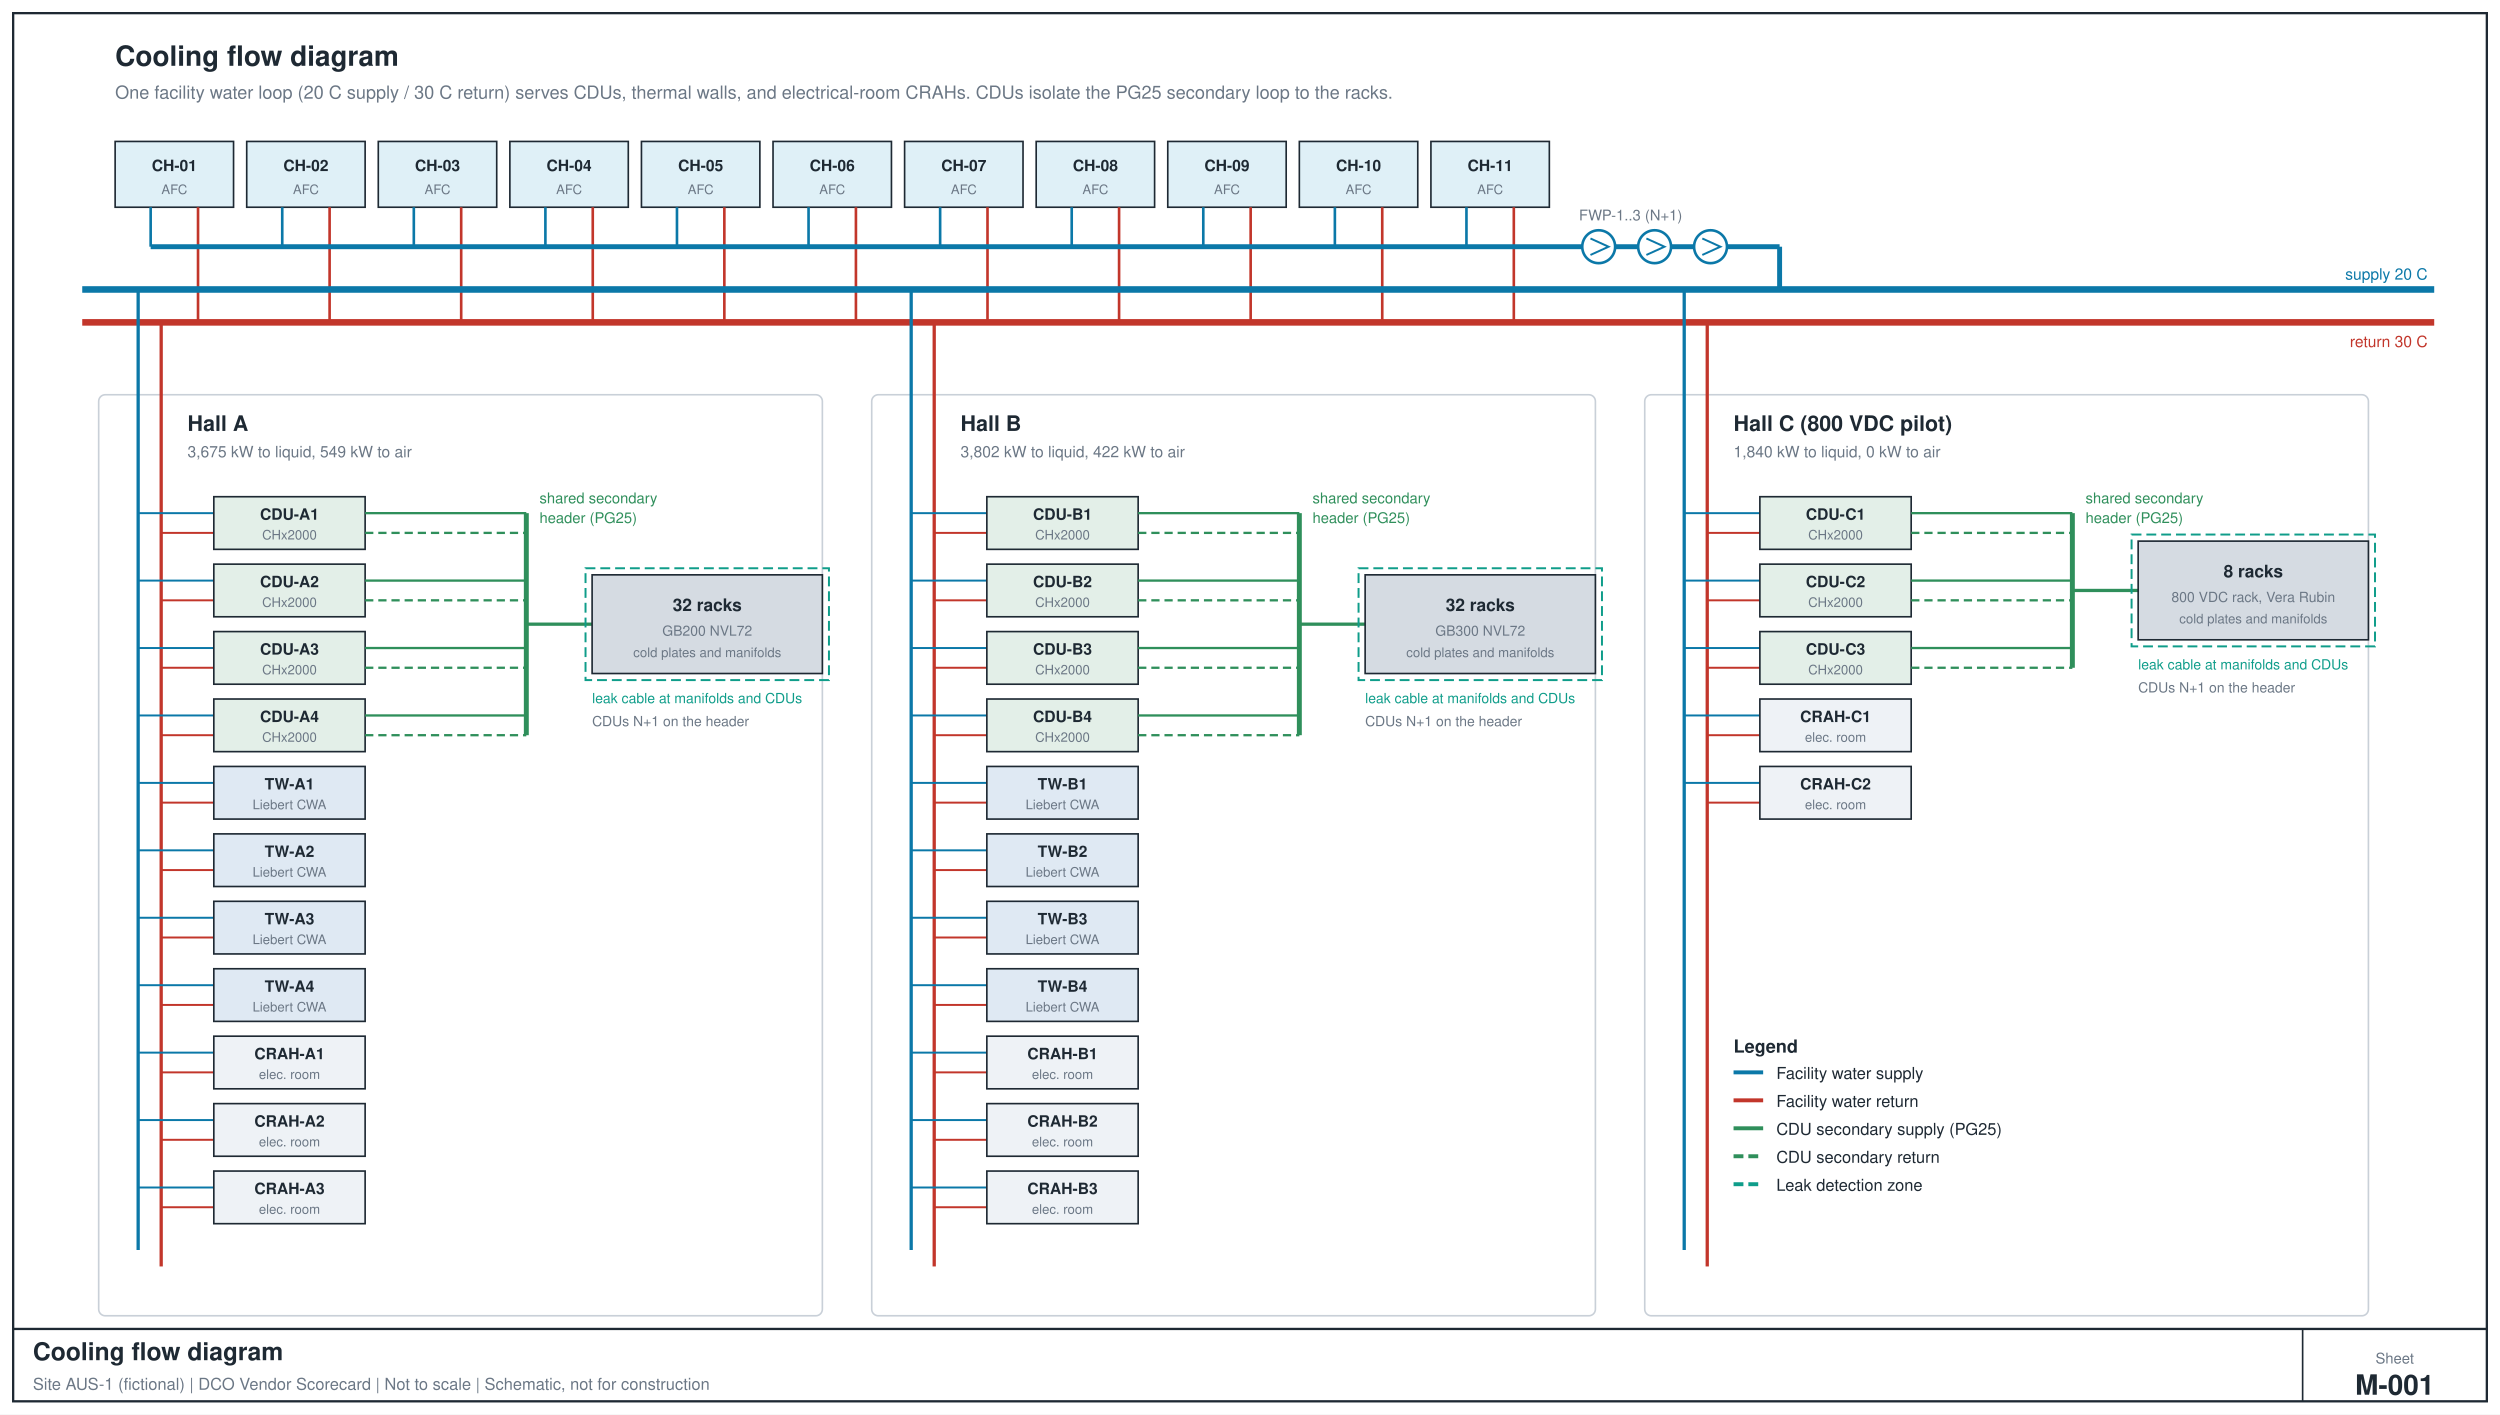
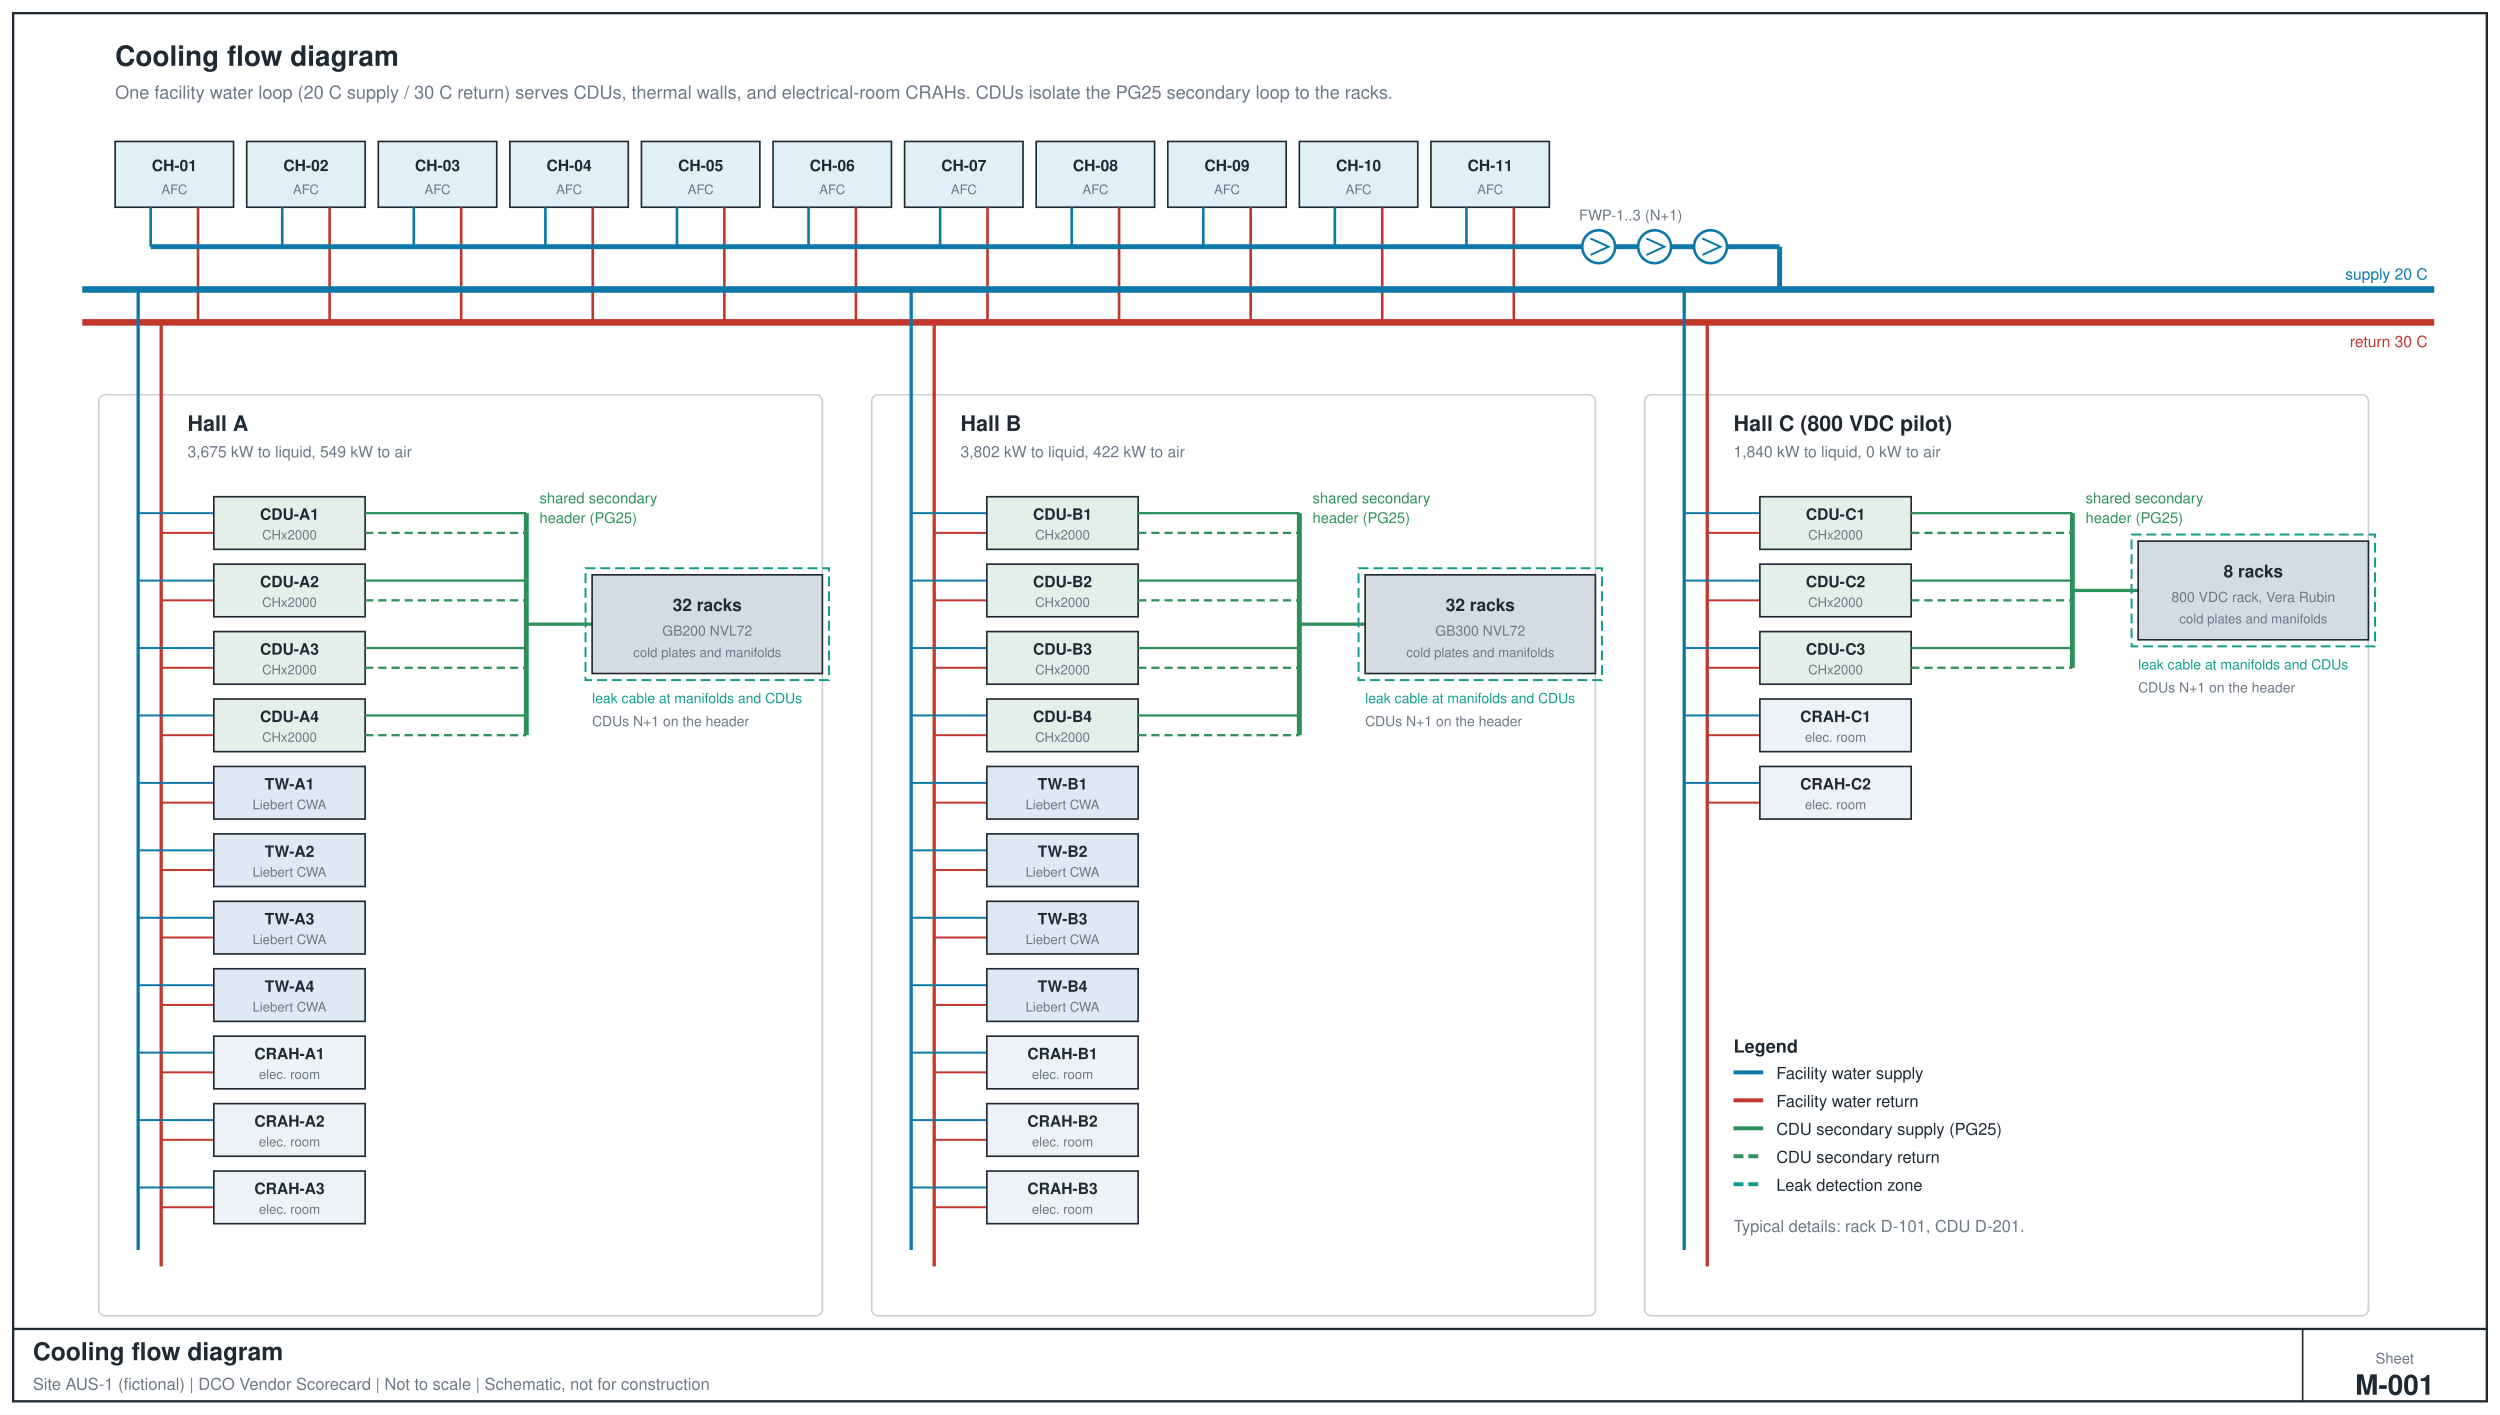
<svg xmlns="http://www.w3.org/2000/svg" width="1520" height="860" viewBox="0 0 1520 860">
  <rect width="100%" height="100%" fill="#ffffff" />
  <text x="70.0" y="40.0" font-family="Helvetica, Arial, sans-serif" font-size="17" text-anchor="start" fill="#1e2933" font-weight="bold">Cooling flow diagram</text>
  <text x="70.0" y="60.0" font-family="Helvetica, Arial, sans-serif" font-size="11" text-anchor="start" fill="#6b7785" font-weight="normal">One facility water loop (20 C supply / 30 C return) serves CDUs, thermal walls, and electrical-room CRAHs. CDUs isolate the PG25 secondary loop to the racks.</text>
  <rect x="70.0" y="86.0" width="72.0" height="40.0" rx="0" fill="#dff0f7" stroke="#1e2933" stroke-width="1.0" />
  <text x="106.0" y="104.0" font-family="Helvetica, Arial, sans-serif" font-size="9.5" text-anchor="middle" fill="#1e2933" font-weight="bold">CH-01</text>
  <text x="106.0" y="118.0" font-family="Helvetica, Arial, sans-serif" font-size="8" text-anchor="middle" fill="#6b7785" font-weight="normal">AFC</text>
  <line x1="91.6" y1="126.0" x2="91.6" y2="150.0" stroke="#0b78a8" stroke-width="1.6" />
  <line x1="120.4" y1="126.0" x2="120.4" y2="196.0" stroke="#c2362b" stroke-width="1.6" />
  <rect x="150.0" y="86.0" width="72.0" height="40.0" rx="0" fill="#dff0f7" stroke="#1e2933" stroke-width="1.0" />
  <text x="186.0" y="104.0" font-family="Helvetica, Arial, sans-serif" font-size="9.5" text-anchor="middle" fill="#1e2933" font-weight="bold">CH-02</text>
  <text x="186.0" y="118.0" font-family="Helvetica, Arial, sans-serif" font-size="8" text-anchor="middle" fill="#6b7785" font-weight="normal">AFC</text>
  <line x1="171.6" y1="126.0" x2="171.6" y2="150.0" stroke="#0b78a8" stroke-width="1.6" />
  <line x1="200.4" y1="126.0" x2="200.4" y2="196.0" stroke="#c2362b" stroke-width="1.6" />
  <rect x="230.0" y="86.0" width="72.0" height="40.0" rx="0" fill="#dff0f7" stroke="#1e2933" stroke-width="1.0" />
  <text x="266.0" y="104.0" font-family="Helvetica, Arial, sans-serif" font-size="9.5" text-anchor="middle" fill="#1e2933" font-weight="bold">CH-03</text>
  <text x="266.0" y="118.0" font-family="Helvetica, Arial, sans-serif" font-size="8" text-anchor="middle" fill="#6b7785" font-weight="normal">AFC</text>
  <line x1="251.6" y1="126.0" x2="251.6" y2="150.0" stroke="#0b78a8" stroke-width="1.6" />
  <line x1="280.4" y1="126.0" x2="280.4" y2="196.0" stroke="#c2362b" stroke-width="1.6" />
  <rect x="310.0" y="86.0" width="72.0" height="40.0" rx="0" fill="#dff0f7" stroke="#1e2933" stroke-width="1.0" />
  <text x="346.0" y="104.0" font-family="Helvetica, Arial, sans-serif" font-size="9.5" text-anchor="middle" fill="#1e2933" font-weight="bold">CH-04</text>
  <text x="346.0" y="118.0" font-family="Helvetica, Arial, sans-serif" font-size="8" text-anchor="middle" fill="#6b7785" font-weight="normal">AFC</text>
  <line x1="331.6" y1="126.0" x2="331.6" y2="150.0" stroke="#0b78a8" stroke-width="1.6" />
  <line x1="360.4" y1="126.0" x2="360.4" y2="196.0" stroke="#c2362b" stroke-width="1.6" />
  <rect x="390.0" y="86.0" width="72.0" height="40.0" rx="0" fill="#dff0f7" stroke="#1e2933" stroke-width="1.0" />
  <text x="426.0" y="104.0" font-family="Helvetica, Arial, sans-serif" font-size="9.5" text-anchor="middle" fill="#1e2933" font-weight="bold">CH-05</text>
  <text x="426.0" y="118.0" font-family="Helvetica, Arial, sans-serif" font-size="8" text-anchor="middle" fill="#6b7785" font-weight="normal">AFC</text>
  <line x1="411.6" y1="126.0" x2="411.6" y2="150.0" stroke="#0b78a8" stroke-width="1.6" />
  <line x1="440.4" y1="126.0" x2="440.4" y2="196.0" stroke="#c2362b" stroke-width="1.6" />
  <rect x="470.0" y="86.0" width="72.0" height="40.0" rx="0" fill="#dff0f7" stroke="#1e2933" stroke-width="1.0" />
  <text x="506.0" y="104.0" font-family="Helvetica, Arial, sans-serif" font-size="9.5" text-anchor="middle" fill="#1e2933" font-weight="bold">CH-06</text>
  <text x="506.0" y="118.0" font-family="Helvetica, Arial, sans-serif" font-size="8" text-anchor="middle" fill="#6b7785" font-weight="normal">AFC</text>
  <line x1="491.6" y1="126.0" x2="491.6" y2="150.0" stroke="#0b78a8" stroke-width="1.6" />
  <line x1="520.4" y1="126.0" x2="520.4" y2="196.0" stroke="#c2362b" stroke-width="1.6" />
  <rect x="550.0" y="86.0" width="72.0" height="40.0" rx="0" fill="#dff0f7" stroke="#1e2933" stroke-width="1.0" />
  <text x="586.0" y="104.0" font-family="Helvetica, Arial, sans-serif" font-size="9.5" text-anchor="middle" fill="#1e2933" font-weight="bold">CH-07</text>
  <text x="586.0" y="118.0" font-family="Helvetica, Arial, sans-serif" font-size="8" text-anchor="middle" fill="#6b7785" font-weight="normal">AFC</text>
  <line x1="571.6" y1="126.0" x2="571.6" y2="150.0" stroke="#0b78a8" stroke-width="1.6" />
  <line x1="600.4" y1="126.0" x2="600.4" y2="196.0" stroke="#c2362b" stroke-width="1.6" />
  <rect x="630.0" y="86.0" width="72.0" height="40.0" rx="0" fill="#dff0f7" stroke="#1e2933" stroke-width="1.0" />
  <text x="666.0" y="104.0" font-family="Helvetica, Arial, sans-serif" font-size="9.5" text-anchor="middle" fill="#1e2933" font-weight="bold">CH-08</text>
  <text x="666.0" y="118.0" font-family="Helvetica, Arial, sans-serif" font-size="8" text-anchor="middle" fill="#6b7785" font-weight="normal">AFC</text>
  <line x1="651.6" y1="126.0" x2="651.6" y2="150.0" stroke="#0b78a8" stroke-width="1.6" />
  <line x1="680.4" y1="126.0" x2="680.4" y2="196.0" stroke="#c2362b" stroke-width="1.6" />
  <rect x="710.0" y="86.0" width="72.0" height="40.0" rx="0" fill="#dff0f7" stroke="#1e2933" stroke-width="1.0" />
  <text x="746.0" y="104.0" font-family="Helvetica, Arial, sans-serif" font-size="9.5" text-anchor="middle" fill="#1e2933" font-weight="bold">CH-09</text>
  <text x="746.0" y="118.0" font-family="Helvetica, Arial, sans-serif" font-size="8" text-anchor="middle" fill="#6b7785" font-weight="normal">AFC</text>
  <line x1="731.6" y1="126.0" x2="731.6" y2="150.0" stroke="#0b78a8" stroke-width="1.6" />
  <line x1="760.4" y1="126.0" x2="760.4" y2="196.0" stroke="#c2362b" stroke-width="1.6" />
  <rect x="790.0" y="86.0" width="72.0" height="40.0" rx="0" fill="#dff0f7" stroke="#1e2933" stroke-width="1.0" />
  <text x="826.0" y="104.0" font-family="Helvetica, Arial, sans-serif" font-size="9.5" text-anchor="middle" fill="#1e2933" font-weight="bold">CH-10</text>
  <text x="826.0" y="118.0" font-family="Helvetica, Arial, sans-serif" font-size="8" text-anchor="middle" fill="#6b7785" font-weight="normal">AFC</text>
  <line x1="811.6" y1="126.0" x2="811.6" y2="150.0" stroke="#0b78a8" stroke-width="1.6" />
  <line x1="840.4" y1="126.0" x2="840.4" y2="196.0" stroke="#c2362b" stroke-width="1.6" />
  <rect x="870.0" y="86.0" width="72.0" height="40.0" rx="0" fill="#dff0f7" stroke="#1e2933" stroke-width="1.0" />
  <text x="906.0" y="104.0" font-family="Helvetica, Arial, sans-serif" font-size="9.5" text-anchor="middle" fill="#1e2933" font-weight="bold">CH-11</text>
  <text x="906.0" y="118.0" font-family="Helvetica, Arial, sans-serif" font-size="8" text-anchor="middle" fill="#6b7785" font-weight="normal">AFC</text>
  <line x1="891.6" y1="126.0" x2="891.6" y2="150.0" stroke="#0b78a8" stroke-width="1.6" />
  <line x1="920.4" y1="126.0" x2="920.4" y2="196.0" stroke="#c2362b" stroke-width="1.6" />
  <line x1="91.6" y1="150.0" x2="1082.0" y2="150.0" stroke="#0b78a8" stroke-width="3" />
  <circle cx="972.0" cy="150.0" r="10" fill="#ffffff" stroke="#0b78a8" stroke-width="1.6" />
  <polyline points="967.0,155.0 978.0,150.0 967.0,145.0" fill="none" stroke="#0b78a8" stroke-width="1.2" />
  <circle cx="1006.0" cy="150.0" r="10" fill="#ffffff" stroke="#0b78a8" stroke-width="1.6" />
  <polyline points="1001.0,155.0 1012.0,150.0 1001.0,145.0" fill="none" stroke="#0b78a8" stroke-width="1.2" />
  <circle cx="1040.0" cy="150.0" r="10" fill="#ffffff" stroke="#0b78a8" stroke-width="1.6" />
  <polyline points="1035.0,155.0 1046.0,150.0 1035.0,145.0" fill="none" stroke="#0b78a8" stroke-width="1.2" />
  <text x="960.0" y="134.0" font-family="Helvetica, Arial, sans-serif" font-size="9" text-anchor="start" fill="#6b7785" font-weight="normal">FWP-1..3 (N+1)</text>
  <line x1="1082.0" y1="150.0" x2="1082.0" y2="176.0" stroke="#0b78a8" stroke-width="3" />
  <line x1="50.0" y1="176.0" x2="1480.0" y2="176.0" stroke="#0b78a8" stroke-width="4" />
  <line x1="50.0" y1="196.0" x2="1480.0" y2="196.0" stroke="#c2362b" stroke-width="4" />
  <text x="1476.0" y="170.0" font-family="Helvetica, Arial, sans-serif" font-size="9.5" text-anchor="end" fill="#0b78a8" font-weight="normal">supply 20 C</text>
  <text x="1476.0" y="211.0" font-family="Helvetica, Arial, sans-serif" font-size="9.5" text-anchor="end" fill="#c2362b" font-weight="normal">return 30 C</text>
  <rect x="60.0" y="240.0" width="440.0" height="560.0" rx="4" fill="none" stroke="#c9d0d8" stroke-width="1.0" />
  <text x="114.0" y="262.0" font-family="Helvetica, Arial, sans-serif" font-size="13" text-anchor="start" fill="#1e2933" font-weight="bold">Hall A</text>
  <text x="114.0" y="278.0" font-family="Helvetica, Arial, sans-serif" font-size="9.5" text-anchor="start" fill="#6b7785" font-weight="normal">3,675 kW to liquid, 549 kW to air</text>
  <line x1="84.0" y1="176.0" x2="84.0" y2="760.0" stroke="#0b78a8" stroke-width="2" />
  <line x1="98.0" y1="196.0" x2="98.0" y2="770.0" stroke="#c2362b" stroke-width="2" />
  <line x1="84.0" y1="312.0" x2="130.0" y2="312.0" stroke="#0b78a8" stroke-width="1.2" />
  <line x1="98.0" y1="324.0" x2="130.0" y2="324.0" stroke="#c2362b" stroke-width="1.2" />
  <rect x="130.0" y="302.0" width="92.0" height="32.0" rx="0" fill="#e3efe8" stroke="#1e2933" stroke-width="1.0" />
  <text x="176.0" y="316.0" font-family="Helvetica, Arial, sans-serif" font-size="9.5" text-anchor="middle" fill="#1e2933" font-weight="bold">CDU-A1</text>
  <text x="176.0" y="328.0" font-family="Helvetica, Arial, sans-serif" font-size="8" text-anchor="middle" fill="#6b7785" font-weight="normal">CHx2000</text>
  <line x1="222.0" y1="312.0" x2="320.0" y2="312.0" stroke="#2f8f5b" stroke-width="1.4" />
  <line x1="222.0" y1="324.0" x2="320.0" y2="324.0" stroke="#2f8f5b" stroke-width="1.4" stroke-dasharray="5 3" />
  <line x1="84.0" y1="353.0" x2="130.0" y2="353.0" stroke="#0b78a8" stroke-width="1.2" />
  <line x1="98.0" y1="365.0" x2="130.0" y2="365.0" stroke="#c2362b" stroke-width="1.2" />
  <rect x="130.0" y="343.0" width="92.0" height="32.0" rx="0" fill="#e3efe8" stroke="#1e2933" stroke-width="1.0" />
  <text x="176.0" y="357.0" font-family="Helvetica, Arial, sans-serif" font-size="9.5" text-anchor="middle" fill="#1e2933" font-weight="bold">CDU-A2</text>
  <text x="176.0" y="369.0" font-family="Helvetica, Arial, sans-serif" font-size="8" text-anchor="middle" fill="#6b7785" font-weight="normal">CHx2000</text>
  <line x1="222.0" y1="353.0" x2="320.0" y2="353.0" stroke="#2f8f5b" stroke-width="1.4" />
  <line x1="222.0" y1="365.0" x2="320.0" y2="365.0" stroke="#2f8f5b" stroke-width="1.4" stroke-dasharray="5 3" />
  <line x1="84.0" y1="394.0" x2="130.0" y2="394.0" stroke="#0b78a8" stroke-width="1.2" />
  <line x1="98.0" y1="406.0" x2="130.0" y2="406.0" stroke="#c2362b" stroke-width="1.2" />
  <rect x="130.0" y="384.0" width="92.0" height="32.0" rx="0" fill="#e3efe8" stroke="#1e2933" stroke-width="1.0" />
  <text x="176.0" y="398.0" font-family="Helvetica, Arial, sans-serif" font-size="9.5" text-anchor="middle" fill="#1e2933" font-weight="bold">CDU-A3</text>
  <text x="176.0" y="410.0" font-family="Helvetica, Arial, sans-serif" font-size="8" text-anchor="middle" fill="#6b7785" font-weight="normal">CHx2000</text>
  <line x1="222.0" y1="394.0" x2="320.0" y2="394.0" stroke="#2f8f5b" stroke-width="1.4" />
  <line x1="222.0" y1="406.0" x2="320.0" y2="406.0" stroke="#2f8f5b" stroke-width="1.4" stroke-dasharray="5 3" />
  <line x1="84.0" y1="435.0" x2="130.0" y2="435.0" stroke="#0b78a8" stroke-width="1.2" />
  <line x1="98.0" y1="447.0" x2="130.0" y2="447.0" stroke="#c2362b" stroke-width="1.2" />
  <rect x="130.0" y="425.0" width="92.0" height="32.0" rx="0" fill="#e3efe8" stroke="#1e2933" stroke-width="1.0" />
  <text x="176.0" y="439.0" font-family="Helvetica, Arial, sans-serif" font-size="9.5" text-anchor="middle" fill="#1e2933" font-weight="bold">CDU-A4</text>
  <text x="176.0" y="451.0" font-family="Helvetica, Arial, sans-serif" font-size="8" text-anchor="middle" fill="#6b7785" font-weight="normal">CHx2000</text>
  <line x1="222.0" y1="435.0" x2="320.0" y2="435.0" stroke="#2f8f5b" stroke-width="1.4" />
  <line x1="222.0" y1="447.0" x2="320.0" y2="447.0" stroke="#2f8f5b" stroke-width="1.4" stroke-dasharray="5 3" />
  <line x1="84.0" y1="476.0" x2="130.0" y2="476.0" stroke="#0b78a8" stroke-width="1.2" />
  <line x1="98.0" y1="488.0" x2="130.0" y2="488.0" stroke="#c2362b" stroke-width="1.2" />
  <rect x="130.0" y="466.0" width="92.0" height="32.0" rx="0" fill="#dfe9f3" stroke="#1e2933" stroke-width="1.0" />
  <text x="176.0" y="480.0" font-family="Helvetica, Arial, sans-serif" font-size="9.5" text-anchor="middle" fill="#1e2933" font-weight="bold">TW-A1</text>
  <text x="176.0" y="492.0" font-family="Helvetica, Arial, sans-serif" font-size="8" text-anchor="middle" fill="#6b7785" font-weight="normal">Liebert CWA</text>
  <line x1="84.0" y1="517.0" x2="130.0" y2="517.0" stroke="#0b78a8" stroke-width="1.2" />
  <line x1="98.0" y1="529.0" x2="130.0" y2="529.0" stroke="#c2362b" stroke-width="1.2" />
  <rect x="130.0" y="507.0" width="92.0" height="32.0" rx="0" fill="#dfe9f3" stroke="#1e2933" stroke-width="1.0" />
  <text x="176.0" y="521.0" font-family="Helvetica, Arial, sans-serif" font-size="9.5" text-anchor="middle" fill="#1e2933" font-weight="bold">TW-A2</text>
  <text x="176.0" y="533.0" font-family="Helvetica, Arial, sans-serif" font-size="8" text-anchor="middle" fill="#6b7785" font-weight="normal">Liebert CWA</text>
  <line x1="84.0" y1="558.0" x2="130.0" y2="558.0" stroke="#0b78a8" stroke-width="1.2" />
  <line x1="98.0" y1="570.0" x2="130.0" y2="570.0" stroke="#c2362b" stroke-width="1.2" />
  <rect x="130.0" y="548.0" width="92.0" height="32.0" rx="0" fill="#dfe9f3" stroke="#1e2933" stroke-width="1.0" />
  <text x="176.0" y="562.0" font-family="Helvetica, Arial, sans-serif" font-size="9.5" text-anchor="middle" fill="#1e2933" font-weight="bold">TW-A3</text>
  <text x="176.0" y="574.0" font-family="Helvetica, Arial, sans-serif" font-size="8" text-anchor="middle" fill="#6b7785" font-weight="normal">Liebert CWA</text>
  <line x1="84.0" y1="599.0" x2="130.0" y2="599.0" stroke="#0b78a8" stroke-width="1.2" />
  <line x1="98.0" y1="611.0" x2="130.0" y2="611.0" stroke="#c2362b" stroke-width="1.2" />
  <rect x="130.0" y="589.0" width="92.0" height="32.0" rx="0" fill="#dfe9f3" stroke="#1e2933" stroke-width="1.0" />
  <text x="176.0" y="603.0" font-family="Helvetica, Arial, sans-serif" font-size="9.5" text-anchor="middle" fill="#1e2933" font-weight="bold">TW-A4</text>
  <text x="176.0" y="615.0" font-family="Helvetica, Arial, sans-serif" font-size="8" text-anchor="middle" fill="#6b7785" font-weight="normal">Liebert CWA</text>
  <line x1="84.0" y1="640.0" x2="130.0" y2="640.0" stroke="#0b78a8" stroke-width="1.2" />
  <line x1="98.0" y1="652.0" x2="130.0" y2="652.0" stroke="#c2362b" stroke-width="1.2" />
  <rect x="130.0" y="630.0" width="92.0" height="32.0" rx="0" fill="#eef2f6" stroke="#1e2933" stroke-width="1.0" />
  <text x="176.0" y="644.0" font-family="Helvetica, Arial, sans-serif" font-size="9.5" text-anchor="middle" fill="#1e2933" font-weight="bold">CRAH-A1</text>
  <text x="176.0" y="656.0" font-family="Helvetica, Arial, sans-serif" font-size="8" text-anchor="middle" fill="#6b7785" font-weight="normal">elec. room</text>
  <line x1="84.0" y1="681.0" x2="130.0" y2="681.0" stroke="#0b78a8" stroke-width="1.2" />
  <line x1="98.0" y1="693.0" x2="130.0" y2="693.0" stroke="#c2362b" stroke-width="1.2" />
  <rect x="130.0" y="671.0" width="92.0" height="32.0" rx="0" fill="#eef2f6" stroke="#1e2933" stroke-width="1.0" />
  <text x="176.0" y="685.0" font-family="Helvetica, Arial, sans-serif" font-size="9.5" text-anchor="middle" fill="#1e2933" font-weight="bold">CRAH-A2</text>
  <text x="176.0" y="697.0" font-family="Helvetica, Arial, sans-serif" font-size="8" text-anchor="middle" fill="#6b7785" font-weight="normal">elec. room</text>
  <line x1="84.0" y1="722.0" x2="130.0" y2="722.0" stroke="#0b78a8" stroke-width="1.2" />
  <line x1="98.0" y1="734.0" x2="130.0" y2="734.0" stroke="#c2362b" stroke-width="1.2" />
  <rect x="130.0" y="712.0" width="92.0" height="32.0" rx="0" fill="#eef2f6" stroke="#1e2933" stroke-width="1.0" />
  <text x="176.0" y="726.0" font-family="Helvetica, Arial, sans-serif" font-size="9.5" text-anchor="middle" fill="#1e2933" font-weight="bold">CRAH-A3</text>
  <text x="176.0" y="738.0" font-family="Helvetica, Arial, sans-serif" font-size="8" text-anchor="middle" fill="#6b7785" font-weight="normal">elec. room</text>
  <line x1="320.0" y1="312.0" x2="320.0" y2="447.0" stroke="#2f8f5b" stroke-width="3" />
  <text x="328.0" y="306.0" font-family="Helvetica, Arial, sans-serif" font-size="9" text-anchor="start" fill="#2f8f5b" font-weight="normal">shared secondary</text>
  <text x="328.0" y="318.0" font-family="Helvetica, Arial, sans-serif" font-size="9" text-anchor="start" fill="#2f8f5b" font-weight="normal">header (PG25)</text>
  <line x1="320.0" y1="379.5" x2="360.0" y2="379.5" stroke="#2f8f5b" stroke-width="2" />
  <rect x="360.0" y="349.5" width="140.0" height="60.0" rx="0" fill="#d5dbe2" stroke="#1e2933" stroke-width="1.0" />
  <text x="430.0" y="371.5" font-family="Helvetica, Arial, sans-serif" font-size="10.5" text-anchor="middle" fill="#1e2933" font-weight="bold">32 racks</text>
  <text x="430.0" y="386.5" font-family="Helvetica, Arial, sans-serif" font-size="8.5" text-anchor="middle" fill="#6b7785" font-weight="normal">GB200 NVL72</text>
  <text x="430.0" y="399.5" font-family="Helvetica, Arial, sans-serif" font-size="8" text-anchor="middle" fill="#6b7785" font-weight="normal">cold plates and manifolds</text>
  <rect x="356.0" y="345.5" width="148.0" height="68.0" rx="0" fill="none" stroke="#0f9d8a" stroke-width="1.2" stroke-dasharray="6 3" />
  <text x="360.0" y="427.5" font-family="Helvetica, Arial, sans-serif" font-size="8.5" text-anchor="start" fill="#0f9d8a" font-weight="normal">leak cable at manifolds and CDUs</text>
  <text x="360.0" y="441.5" font-family="Helvetica, Arial, sans-serif" font-size="8.5" text-anchor="start" fill="#6b7785" font-weight="normal">CDUs N+1 on the header</text>
  <rect x="530.0" y="240.0" width="440.0" height="560.0" rx="4" fill="none" stroke="#c9d0d8" stroke-width="1.0" />
  <text x="584.0" y="262.0" font-family="Helvetica, Arial, sans-serif" font-size="13" text-anchor="start" fill="#1e2933" font-weight="bold">Hall B</text>
  <text x="584.0" y="278.0" font-family="Helvetica, Arial, sans-serif" font-size="9.5" text-anchor="start" fill="#6b7785" font-weight="normal">3,802 kW to liquid, 422 kW to air</text>
  <line x1="554.0" y1="176.0" x2="554.0" y2="760.0" stroke="#0b78a8" stroke-width="2" />
  <line x1="568.0" y1="196.0" x2="568.0" y2="770.0" stroke="#c2362b" stroke-width="2" />
  <line x1="554.0" y1="312.0" x2="600.0" y2="312.0" stroke="#0b78a8" stroke-width="1.2" />
  <line x1="568.0" y1="324.0" x2="600.0" y2="324.0" stroke="#c2362b" stroke-width="1.2" />
  <rect x="600.0" y="302.0" width="92.0" height="32.0" rx="0" fill="#e3efe8" stroke="#1e2933" stroke-width="1.0" />
  <text x="646.0" y="316.0" font-family="Helvetica, Arial, sans-serif" font-size="9.5" text-anchor="middle" fill="#1e2933" font-weight="bold">CDU-B1</text>
  <text x="646.0" y="328.0" font-family="Helvetica, Arial, sans-serif" font-size="8" text-anchor="middle" fill="#6b7785" font-weight="normal">CHx2000</text>
  <line x1="692.0" y1="312.0" x2="790.0" y2="312.0" stroke="#2f8f5b" stroke-width="1.4" />
  <line x1="692.0" y1="324.0" x2="790.0" y2="324.0" stroke="#2f8f5b" stroke-width="1.4" stroke-dasharray="5 3" />
  <line x1="554.0" y1="353.0" x2="600.0" y2="353.0" stroke="#0b78a8" stroke-width="1.2" />
  <line x1="568.0" y1="365.0" x2="600.0" y2="365.0" stroke="#c2362b" stroke-width="1.2" />
  <rect x="600.0" y="343.0" width="92.0" height="32.0" rx="0" fill="#e3efe8" stroke="#1e2933" stroke-width="1.0" />
  <text x="646.0" y="357.0" font-family="Helvetica, Arial, sans-serif" font-size="9.5" text-anchor="middle" fill="#1e2933" font-weight="bold">CDU-B2</text>
  <text x="646.0" y="369.0" font-family="Helvetica, Arial, sans-serif" font-size="8" text-anchor="middle" fill="#6b7785" font-weight="normal">CHx2000</text>
  <line x1="692.0" y1="353.0" x2="790.0" y2="353.0" stroke="#2f8f5b" stroke-width="1.4" />
  <line x1="692.0" y1="365.0" x2="790.0" y2="365.0" stroke="#2f8f5b" stroke-width="1.4" stroke-dasharray="5 3" />
  <line x1="554.0" y1="394.0" x2="600.0" y2="394.0" stroke="#0b78a8" stroke-width="1.2" />
  <line x1="568.0" y1="406.0" x2="600.0" y2="406.0" stroke="#c2362b" stroke-width="1.2" />
  <rect x="600.0" y="384.0" width="92.0" height="32.0" rx="0" fill="#e3efe8" stroke="#1e2933" stroke-width="1.0" />
  <text x="646.0" y="398.0" font-family="Helvetica, Arial, sans-serif" font-size="9.5" text-anchor="middle" fill="#1e2933" font-weight="bold">CDU-B3</text>
  <text x="646.0" y="410.0" font-family="Helvetica, Arial, sans-serif" font-size="8" text-anchor="middle" fill="#6b7785" font-weight="normal">CHx2000</text>
  <line x1="692.0" y1="394.0" x2="790.0" y2="394.0" stroke="#2f8f5b" stroke-width="1.4" />
  <line x1="692.0" y1="406.0" x2="790.0" y2="406.0" stroke="#2f8f5b" stroke-width="1.4" stroke-dasharray="5 3" />
  <line x1="554.0" y1="435.0" x2="600.0" y2="435.0" stroke="#0b78a8" stroke-width="1.2" />
  <line x1="568.0" y1="447.0" x2="600.0" y2="447.0" stroke="#c2362b" stroke-width="1.2" />
  <rect x="600.0" y="425.0" width="92.0" height="32.0" rx="0" fill="#e3efe8" stroke="#1e2933" stroke-width="1.0" />
  <text x="646.0" y="439.0" font-family="Helvetica, Arial, sans-serif" font-size="9.5" text-anchor="middle" fill="#1e2933" font-weight="bold">CDU-B4</text>
  <text x="646.0" y="451.0" font-family="Helvetica, Arial, sans-serif" font-size="8" text-anchor="middle" fill="#6b7785" font-weight="normal">CHx2000</text>
  <line x1="692.0" y1="435.0" x2="790.0" y2="435.0" stroke="#2f8f5b" stroke-width="1.4" />
  <line x1="692.0" y1="447.0" x2="790.0" y2="447.0" stroke="#2f8f5b" stroke-width="1.4" stroke-dasharray="5 3" />
  <line x1="554.0" y1="476.0" x2="600.0" y2="476.0" stroke="#0b78a8" stroke-width="1.2" />
  <line x1="568.0" y1="488.0" x2="600.0" y2="488.0" stroke="#c2362b" stroke-width="1.2" />
  <rect x="600.0" y="466.0" width="92.0" height="32.0" rx="0" fill="#dfe9f3" stroke="#1e2933" stroke-width="1.0" />
  <text x="646.0" y="480.0" font-family="Helvetica, Arial, sans-serif" font-size="9.5" text-anchor="middle" fill="#1e2933" font-weight="bold">TW-B1</text>
  <text x="646.0" y="492.0" font-family="Helvetica, Arial, sans-serif" font-size="8" text-anchor="middle" fill="#6b7785" font-weight="normal">Liebert CWA</text>
  <line x1="554.0" y1="517.0" x2="600.0" y2="517.0" stroke="#0b78a8" stroke-width="1.2" />
  <line x1="568.0" y1="529.0" x2="600.0" y2="529.0" stroke="#c2362b" stroke-width="1.2" />
  <rect x="600.0" y="507.0" width="92.0" height="32.0" rx="0" fill="#dfe9f3" stroke="#1e2933" stroke-width="1.0" />
  <text x="646.0" y="521.0" font-family="Helvetica, Arial, sans-serif" font-size="9.5" text-anchor="middle" fill="#1e2933" font-weight="bold">TW-B2</text>
  <text x="646.0" y="533.0" font-family="Helvetica, Arial, sans-serif" font-size="8" text-anchor="middle" fill="#6b7785" font-weight="normal">Liebert CWA</text>
  <line x1="554.0" y1="558.0" x2="600.0" y2="558.0" stroke="#0b78a8" stroke-width="1.2" />
  <line x1="568.0" y1="570.0" x2="600.0" y2="570.0" stroke="#c2362b" stroke-width="1.2" />
  <rect x="600.0" y="548.0" width="92.0" height="32.0" rx="0" fill="#dfe9f3" stroke="#1e2933" stroke-width="1.0" />
  <text x="646.0" y="562.0" font-family="Helvetica, Arial, sans-serif" font-size="9.5" text-anchor="middle" fill="#1e2933" font-weight="bold">TW-B3</text>
  <text x="646.0" y="574.0" font-family="Helvetica, Arial, sans-serif" font-size="8" text-anchor="middle" fill="#6b7785" font-weight="normal">Liebert CWA</text>
  <line x1="554.0" y1="599.0" x2="600.0" y2="599.0" stroke="#0b78a8" stroke-width="1.2" />
  <line x1="568.0" y1="611.0" x2="600.0" y2="611.0" stroke="#c2362b" stroke-width="1.2" />
  <rect x="600.0" y="589.0" width="92.0" height="32.0" rx="0" fill="#dfe9f3" stroke="#1e2933" stroke-width="1.0" />
  <text x="646.0" y="603.0" font-family="Helvetica, Arial, sans-serif" font-size="9.5" text-anchor="middle" fill="#1e2933" font-weight="bold">TW-B4</text>
  <text x="646.0" y="615.0" font-family="Helvetica, Arial, sans-serif" font-size="8" text-anchor="middle" fill="#6b7785" font-weight="normal">Liebert CWA</text>
  <line x1="554.0" y1="640.0" x2="600.0" y2="640.0" stroke="#0b78a8" stroke-width="1.2" />
  <line x1="568.0" y1="652.0" x2="600.0" y2="652.0" stroke="#c2362b" stroke-width="1.2" />
  <rect x="600.0" y="630.0" width="92.0" height="32.0" rx="0" fill="#eef2f6" stroke="#1e2933" stroke-width="1.0" />
  <text x="646.0" y="644.0" font-family="Helvetica, Arial, sans-serif" font-size="9.5" text-anchor="middle" fill="#1e2933" font-weight="bold">CRAH-B1</text>
  <text x="646.0" y="656.0" font-family="Helvetica, Arial, sans-serif" font-size="8" text-anchor="middle" fill="#6b7785" font-weight="normal">elec. room</text>
  <line x1="554.0" y1="681.0" x2="600.0" y2="681.0" stroke="#0b78a8" stroke-width="1.2" />
  <line x1="568.0" y1="693.0" x2="600.0" y2="693.0" stroke="#c2362b" stroke-width="1.2" />
  <rect x="600.0" y="671.0" width="92.0" height="32.0" rx="0" fill="#eef2f6" stroke="#1e2933" stroke-width="1.0" />
  <text x="646.0" y="685.0" font-family="Helvetica, Arial, sans-serif" font-size="9.5" text-anchor="middle" fill="#1e2933" font-weight="bold">CRAH-B2</text>
  <text x="646.0" y="697.0" font-family="Helvetica, Arial, sans-serif" font-size="8" text-anchor="middle" fill="#6b7785" font-weight="normal">elec. room</text>
  <line x1="554.0" y1="722.0" x2="600.0" y2="722.0" stroke="#0b78a8" stroke-width="1.2" />
  <line x1="568.0" y1="734.0" x2="600.0" y2="734.0" stroke="#c2362b" stroke-width="1.2" />
  <rect x="600.0" y="712.0" width="92.0" height="32.0" rx="0" fill="#eef2f6" stroke="#1e2933" stroke-width="1.0" />
  <text x="646.0" y="726.0" font-family="Helvetica, Arial, sans-serif" font-size="9.5" text-anchor="middle" fill="#1e2933" font-weight="bold">CRAH-B3</text>
  <text x="646.0" y="738.0" font-family="Helvetica, Arial, sans-serif" font-size="8" text-anchor="middle" fill="#6b7785" font-weight="normal">elec. room</text>
  <line x1="790.0" y1="312.0" x2="790.0" y2="447.0" stroke="#2f8f5b" stroke-width="3" />
  <text x="798.0" y="306.0" font-family="Helvetica, Arial, sans-serif" font-size="9" text-anchor="start" fill="#2f8f5b" font-weight="normal">shared secondary</text>
  <text x="798.0" y="318.0" font-family="Helvetica, Arial, sans-serif" font-size="9" text-anchor="start" fill="#2f8f5b" font-weight="normal">header (PG25)</text>
  <line x1="790.0" y1="379.5" x2="830.0" y2="379.5" stroke="#2f8f5b" stroke-width="2" />
  <rect x="830.0" y="349.5" width="140.0" height="60.0" rx="0" fill="#d5dbe2" stroke="#1e2933" stroke-width="1.0" />
  <text x="900.0" y="371.5" font-family="Helvetica, Arial, sans-serif" font-size="10.5" text-anchor="middle" fill="#1e2933" font-weight="bold">32 racks</text>
  <text x="900.0" y="386.5" font-family="Helvetica, Arial, sans-serif" font-size="8.5" text-anchor="middle" fill="#6b7785" font-weight="normal">GB300 NVL72</text>
  <text x="900.0" y="399.5" font-family="Helvetica, Arial, sans-serif" font-size="8" text-anchor="middle" fill="#6b7785" font-weight="normal">cold plates and manifolds</text>
  <rect x="826.0" y="345.5" width="148.0" height="68.0" rx="0" fill="none" stroke="#0f9d8a" stroke-width="1.2" stroke-dasharray="6 3" />
  <text x="830.0" y="427.5" font-family="Helvetica, Arial, sans-serif" font-size="8.5" text-anchor="start" fill="#0f9d8a" font-weight="normal">leak cable at manifolds and CDUs</text>
  <text x="830.0" y="441.5" font-family="Helvetica, Arial, sans-serif" font-size="8.5" text-anchor="start" fill="#6b7785" font-weight="normal">CDUs N+1 on the header</text>
  <rect x="1000.0" y="240.0" width="440.0" height="560.0" rx="4" fill="none" stroke="#c9d0d8" stroke-width="1.0" />
  <text x="1054.0" y="262.0" font-family="Helvetica, Arial, sans-serif" font-size="13" text-anchor="start" fill="#1e2933" font-weight="bold">Hall C (800 VDC pilot)</text>
  <text x="1054.0" y="278.0" font-family="Helvetica, Arial, sans-serif" font-size="9.5" text-anchor="start" fill="#6b7785" font-weight="normal">1,840 kW to liquid, 0 kW to air</text>
  <line x1="1024.0" y1="176.0" x2="1024.0" y2="760.0" stroke="#0b78a8" stroke-width="2" />
  <line x1="1038.0" y1="196.0" x2="1038.0" y2="770.0" stroke="#c2362b" stroke-width="2" />
  <line x1="1024.0" y1="312.0" x2="1070.0" y2="312.0" stroke="#0b78a8" stroke-width="1.2" />
  <line x1="1038.0" y1="324.0" x2="1070.0" y2="324.0" stroke="#c2362b" stroke-width="1.2" />
  <rect x="1070.0" y="302.0" width="92.0" height="32.0" rx="0" fill="#e3efe8" stroke="#1e2933" stroke-width="1.0" />
  <text x="1116.0" y="316.0" font-family="Helvetica, Arial, sans-serif" font-size="9.5" text-anchor="middle" fill="#1e2933" font-weight="bold">CDU-C1</text>
  <text x="1116.0" y="328.0" font-family="Helvetica, Arial, sans-serif" font-size="8" text-anchor="middle" fill="#6b7785" font-weight="normal">CHx2000</text>
  <line x1="1162.0" y1="312.0" x2="1260.0" y2="312.0" stroke="#2f8f5b" stroke-width="1.4" />
  <line x1="1162.0" y1="324.0" x2="1260.0" y2="324.0" stroke="#2f8f5b" stroke-width="1.4" stroke-dasharray="5 3" />
  <line x1="1024.0" y1="353.0" x2="1070.0" y2="353.0" stroke="#0b78a8" stroke-width="1.2" />
  <line x1="1038.0" y1="365.0" x2="1070.0" y2="365.0" stroke="#c2362b" stroke-width="1.2" />
  <rect x="1070.0" y="343.0" width="92.0" height="32.0" rx="0" fill="#e3efe8" stroke="#1e2933" stroke-width="1.0" />
  <text x="1116.0" y="357.0" font-family="Helvetica, Arial, sans-serif" font-size="9.5" text-anchor="middle" fill="#1e2933" font-weight="bold">CDU-C2</text>
  <text x="1116.0" y="369.0" font-family="Helvetica, Arial, sans-serif" font-size="8" text-anchor="middle" fill="#6b7785" font-weight="normal">CHx2000</text>
  <line x1="1162.0" y1="353.0" x2="1260.0" y2="353.0" stroke="#2f8f5b" stroke-width="1.4" />
  <line x1="1162.0" y1="365.0" x2="1260.0" y2="365.0" stroke="#2f8f5b" stroke-width="1.4" stroke-dasharray="5 3" />
  <line x1="1024.0" y1="394.0" x2="1070.0" y2="394.0" stroke="#0b78a8" stroke-width="1.2" />
  <line x1="1038.0" y1="406.0" x2="1070.0" y2="406.0" stroke="#c2362b" stroke-width="1.2" />
  <rect x="1070.0" y="384.0" width="92.0" height="32.0" rx="0" fill="#e3efe8" stroke="#1e2933" stroke-width="1.0" />
  <text x="1116.0" y="398.0" font-family="Helvetica, Arial, sans-serif" font-size="9.5" text-anchor="middle" fill="#1e2933" font-weight="bold">CDU-C3</text>
  <text x="1116.0" y="410.0" font-family="Helvetica, Arial, sans-serif" font-size="8" text-anchor="middle" fill="#6b7785" font-weight="normal">CHx2000</text>
  <line x1="1162.0" y1="394.0" x2="1260.0" y2="394.0" stroke="#2f8f5b" stroke-width="1.4" />
  <line x1="1162.0" y1="406.0" x2="1260.0" y2="406.0" stroke="#2f8f5b" stroke-width="1.4" stroke-dasharray="5 3" />
  <line x1="1024.0" y1="435.0" x2="1070.0" y2="435.0" stroke="#0b78a8" stroke-width="1.2" />
  <line x1="1038.0" y1="447.0" x2="1070.0" y2="447.0" stroke="#c2362b" stroke-width="1.2" />
  <rect x="1070.0" y="425.0" width="92.0" height="32.0" rx="0" fill="#eef2f6" stroke="#1e2933" stroke-width="1.0" />
  <text x="1116.0" y="439.0" font-family="Helvetica, Arial, sans-serif" font-size="9.5" text-anchor="middle" fill="#1e2933" font-weight="bold">CRAH-C1</text>
  <text x="1116.0" y="451.0" font-family="Helvetica, Arial, sans-serif" font-size="8" text-anchor="middle" fill="#6b7785" font-weight="normal">elec. room</text>
  <line x1="1024.0" y1="476.0" x2="1070.0" y2="476.0" stroke="#0b78a8" stroke-width="1.2" />
  <line x1="1038.0" y1="488.0" x2="1070.0" y2="488.0" stroke="#c2362b" stroke-width="1.2" />
  <rect x="1070.0" y="466.0" width="92.0" height="32.0" rx="0" fill="#eef2f6" stroke="#1e2933" stroke-width="1.0" />
  <text x="1116.0" y="480.0" font-family="Helvetica, Arial, sans-serif" font-size="9.5" text-anchor="middle" fill="#1e2933" font-weight="bold">CRAH-C2</text>
  <text x="1116.0" y="492.0" font-family="Helvetica, Arial, sans-serif" font-size="8" text-anchor="middle" fill="#6b7785" font-weight="normal">elec. room</text>
  <line x1="1260.0" y1="312.0" x2="1260.0" y2="406.0" stroke="#2f8f5b" stroke-width="3" />
  <text x="1268.0" y="306.0" font-family="Helvetica, Arial, sans-serif" font-size="9" text-anchor="start" fill="#2f8f5b" font-weight="normal">shared secondary</text>
  <text x="1268.0" y="318.0" font-family="Helvetica, Arial, sans-serif" font-size="9" text-anchor="start" fill="#2f8f5b" font-weight="normal">header (PG25)</text>
  <line x1="1260.0" y1="359.0" x2="1300.0" y2="359.0" stroke="#2f8f5b" stroke-width="2" />
  <rect x="1300.0" y="329.0" width="140.0" height="60.0" rx="0" fill="#d5dbe2" stroke="#1e2933" stroke-width="1.0" />
  <text x="1370.0" y="351.0" font-family="Helvetica, Arial, sans-serif" font-size="10.5" text-anchor="middle" fill="#1e2933" font-weight="bold">8 racks</text>
  <text x="1370.0" y="366.0" font-family="Helvetica, Arial, sans-serif" font-size="8.5" text-anchor="middle" fill="#6b7785" font-weight="normal">800 VDC rack, Vera Rubin</text>
  <text x="1370.0" y="379.0" font-family="Helvetica, Arial, sans-serif" font-size="8" text-anchor="middle" fill="#6b7785" font-weight="normal">cold plates and manifolds</text>
  <rect x="1296.0" y="325.0" width="148.0" height="68.0" rx="0" fill="none" stroke="#0f9d8a" stroke-width="1.2" stroke-dasharray="6 3" />
  <text x="1300.0" y="407.0" font-family="Helvetica, Arial, sans-serif" font-size="8.5" text-anchor="start" fill="#0f9d8a" font-weight="normal">leak cable at manifolds and CDUs</text>
  <text x="1300.0" y="421.0" font-family="Helvetica, Arial, sans-serif" font-size="8.5" text-anchor="start" fill="#6b7785" font-weight="normal">CDUs N+1 on the header</text>
  <text x="1054.0" y="640.0" font-family="Helvetica, Arial, sans-serif" font-size="11" text-anchor="start" fill="#1e2933" font-weight="bold">Legend</text>
  <line x1="1054.0" y1="652.0" x2="1072.0" y2="652.0" stroke="#0b78a8" stroke-width="2.4" />
  <text x="1080.0" y="656.0" font-family="Helvetica, Arial, sans-serif" font-size="10" text-anchor="start" fill="#1e2933" font-weight="normal">Facility water supply</text>
  <line x1="1054.0" y1="669.0" x2="1072.0" y2="669.0" stroke="#c2362b" stroke-width="2.4" />
  <text x="1080.0" y="673.0" font-family="Helvetica, Arial, sans-serif" font-size="10" text-anchor="start" fill="#1e2933" font-weight="normal">Facility water return</text>
  <line x1="1054.0" y1="686.0" x2="1072.0" y2="686.0" stroke="#2f8f5b" stroke-width="2.4" />
  <text x="1080.0" y="690.0" font-family="Helvetica, Arial, sans-serif" font-size="10" text-anchor="start" fill="#1e2933" font-weight="normal">CDU secondary supply (PG25)</text>
  <line x1="1054.0" y1="703.0" x2="1072.0" y2="703.0" stroke="#2f8f5b" stroke-width="2.4" stroke-dasharray="6 3" />
  <text x="1080.0" y="707.0" font-family="Helvetica, Arial, sans-serif" font-size="10" text-anchor="start" fill="#1e2933" font-weight="normal">CDU secondary return</text>
  <line x1="1054.0" y1="720.0" x2="1072.0" y2="720.0" stroke="#0f9d8a" stroke-width="2.4" stroke-dasharray="6 3" />
  <text x="1080.0" y="724.0" font-family="Helvetica, Arial, sans-serif" font-size="10" text-anchor="start" fill="#1e2933" font-weight="normal">Leak detection zone</text>
+   <text x="1054.0" y="749.0" font-family="Helvetica, Arial, sans-serif" font-size="10" text-anchor="start" fill="#6b7785" font-weight="normal">Typical details: rack D-101, CDU D-201.</text>
  <rect x="8.0" y="8.0" width="1504.0" height="844.0" rx="0" fill="none" stroke="#1e2933" stroke-width="1.4" />
  <line x1="8.0" y1="808.0" x2="1512.0" y2="808.0" stroke="#1e2933" stroke-width="1.4" />
  <text x="20.0" y="827.0" font-family="Helvetica, Arial, sans-serif" font-size="15" text-anchor="start" fill="#1e2933" font-weight="bold">Cooling flow diagram</text>
  <text x="20.0" y="845.0" font-family="Helvetica, Arial, sans-serif" font-size="10" text-anchor="start" fill="#6b7785" font-weight="normal">Site AUS-1 (fictional)  |  DCO Vendor Scorecard  |  Not to scale  |  Schematic, not for construction</text>
  <line x1="1400.0" y1="808.0" x2="1400.0" y2="852.0" stroke="#1e2933" stroke-width="1.0" />
  <text x="1456.0" y="829.0" font-family="Helvetica, Arial, sans-serif" font-size="9" text-anchor="middle" fill="#6b7785" font-weight="normal">Sheet</text>
  <text x="1456.0" y="848.0" font-family="Helvetica, Arial, sans-serif" font-size="17" text-anchor="middle" fill="#1e2933" font-weight="bold">M-001</text>
</svg>
